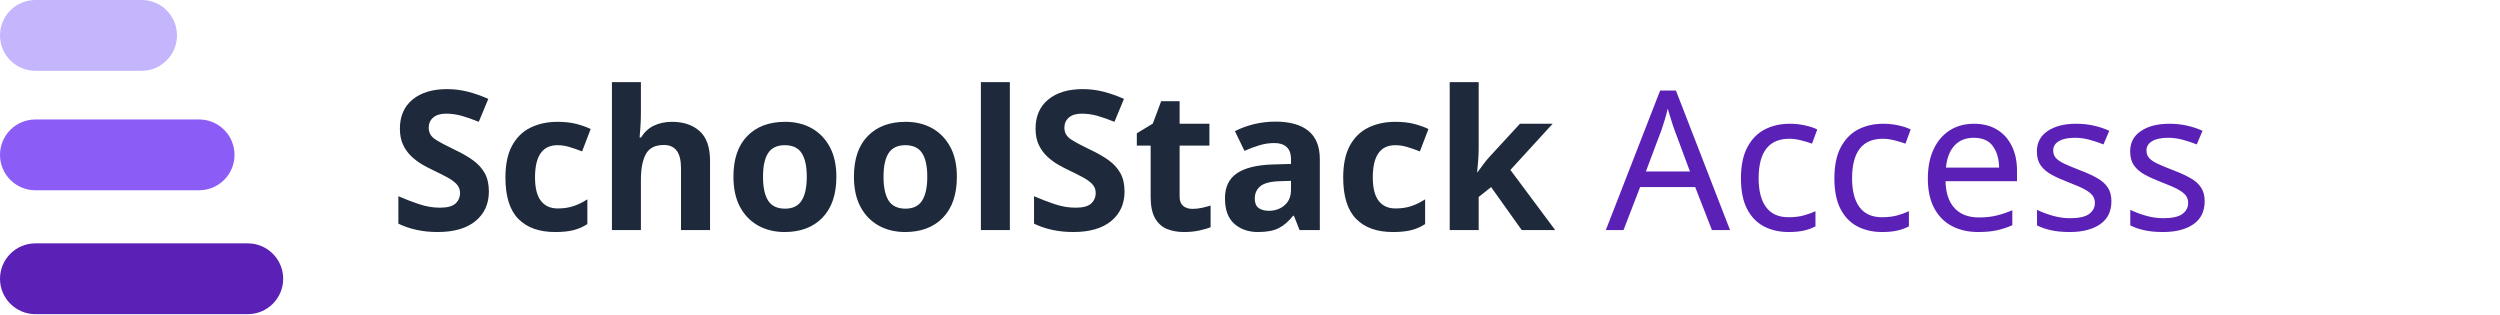
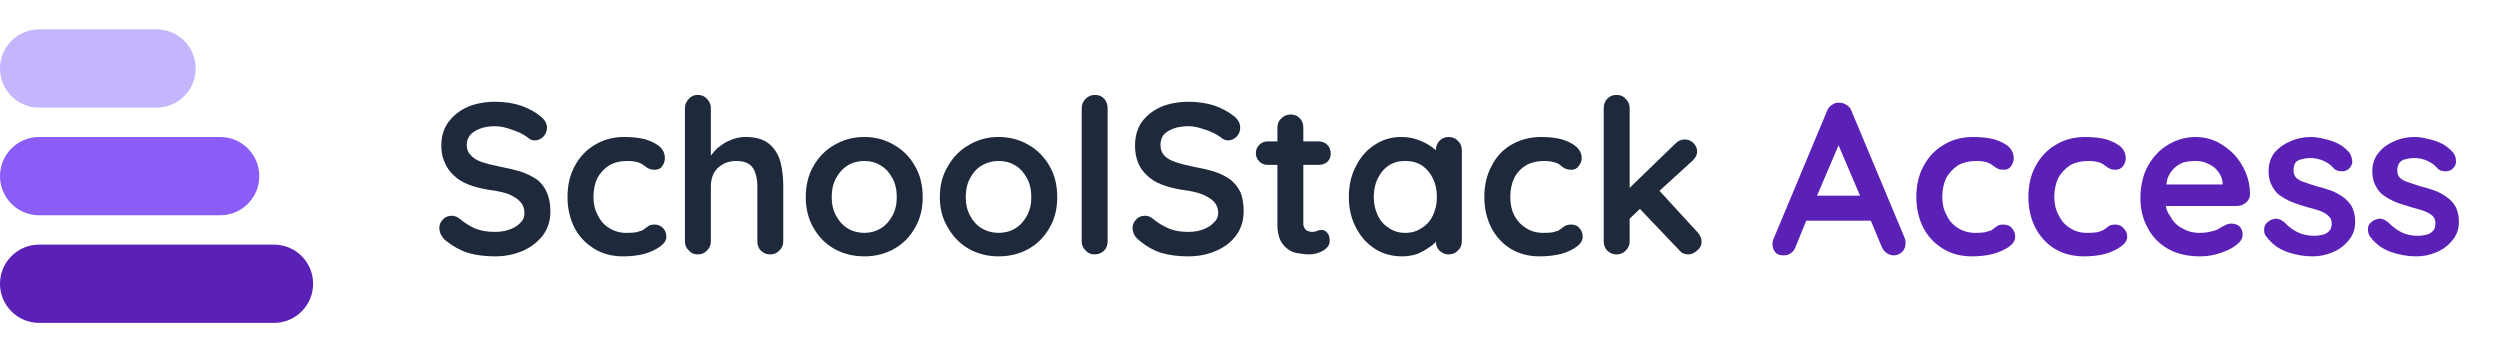
- <svg xmlns="http://www.w3.org/2000/svg" viewBox="0 0 565 71" width="565" height="71">
-   <rect x="0" y="0" width="40" height="16" rx="8" fill="#C4B5FD" />
-   <rect x="0" y="27" width="53" height="16" rx="8" fill="#8B5CF6" />
-   <rect x="0" y="55" width="64" height="16" rx="8" fill="#5B21B6" />
-   <text x="88" y="52" font-family="Quicksand, 'Trebuchet MS', sans-serif" font-size="44" fill="#1E293B">
-     <tspan font-weight="700">SchoolStack</tspan>
-     <tspan font-weight="400" fill="#5B21B6">Access</tspan>
-   </text>
+ <svg xmlns="http://www.w3.org/2000/svg" viewBox="0 0 511 71" width="511" height="71">
+   <rect x="0" y="6" width="40" height="16" rx="8" fill="#C4B5FD" />
+   <rect x="0" y="28" width="53" height="16" rx="8" fill="#8B5CF6" />
+   <rect x="0" y="50" width="64" height="16" rx="8" fill="#5B21B6" />
+   <path d="M101.2 52.4L101.2 52.4Q98.1 52.4 95.7 51.7Q93.2 50.9 90.9 49L90.9 49Q90.4 48.5 90.1 47.9Q89.8 47.2 89.8 46.6L89.8 46.6Q89.8 45.6 90.5 44.9Q91.2 44.1 92.3 44.1L92.3 44.1Q93.1 44.1 93.8 44.6L93.8 44.6Q95.5 46 97.1 46.7Q98.8 47.4 101.2 47.4L101.2 47.4Q102.8 47.4 104.2 46.9Q105.6 46.4 106.4 45.5Q107.2 44.7 107.2 43.6L107.2 43.6Q107.2 42.2 106.4 41.3Q105.6 40.4 104 39.7Q102.4 39.1 99.9 38.8L99.9 38.8Q97.5 38.4 95.7 37.7Q93.9 37 92.7 35.8Q91.5 34.7 90.9 33.2Q90.2 31.7 90.2 29.8L90.2 29.8Q90.2 26.9 91.7 24.9Q93.2 22.9 95.7 21.8Q98.2 20.8 101.2 20.8L101.2 20.8Q104.1 20.8 106.5 21.6Q109 22.5 110.5 23.8L110.5 23.8Q111.8 24.8 111.8 26.1L111.8 26.1Q111.8 27.1 111.1 27.9Q110.3 28.7 109.3 28.7L109.3 28.7Q108.6 28.7 108.1 28.3L108.1 28.3Q107.4 27.7 106.2 27.1Q105 26.6 103.7 26.2Q102.4 25.8 101.2 25.8L101.2 25.8Q99.4 25.8 98.1 26.3Q96.8 26.8 96.1 27.6Q95.4 28.5 95.4 29.6L95.4 29.6Q95.4 30.9 96.2 31.7Q97 32.6 98.4 33.1Q99.9 33.6 101.9 34L101.9 34Q104.5 34.5 106.5 35.1Q108.5 35.8 109.9 36.8Q111.2 37.9 111.8 39.4Q112.5 41 112.5 43.2L112.5 43.2Q112.5 46.1 110.9 48.2Q109.3 50.2 106.8 51.3Q104.2 52.4 101.2 52.4ZM127.6 28L127.6 28Q130.1 28 132 28.5Q133.8 29.1 134.9 30Q135.9 31 135.9 32.3L135.9 32.3Q135.9 33.2 135.4 33.9Q134.9 34.7 133.8 34.7L133.8 34.7Q133.1 34.7 132.7 34.5Q132.2 34.3 131.9 34Q131.5 33.7 131 33.4L131 33.4Q130.6 33.2 129.7 33Q128.8 32.9 128.3 32.9L128.3 32.9Q126.1 32.9 124.5 33.8Q123 34.8 122.1 36.4Q121.3 38.1 121.3 40.3L121.3 40.3Q121.3 42.4 122.2 44Q123 45.7 124.5 46.6Q126.1 47.6 128 47.6L128 47.6Q129.1 47.6 129.9 47.5Q130.7 47.3 131.3 47.1L131.3 47.1Q131.9 46.7 132.4 46.3Q132.8 45.9 133.8 45.9L133.8 45.9Q134.9 45.9 135.6 46.7Q136.2 47.4 136.2 48.4L136.2 48.4Q136.2 49.5 134.9 50.4Q133.7 51.3 131.7 51.9Q129.7 52.4 127.4 52.4L127.4 52.4Q123.9 52.4 121.4 50.8Q118.8 49.2 117.4 46.5Q116 43.7 116 40.3L116 40.3Q116 36.6 117.5 33.9Q119 31.1 121.6 29.6Q124.2 28 127.6 28ZM152.4 28L152.4 28Q155.5 28 157.2 29.4Q158.8 30.7 159.5 33Q160.1 35.3 160.1 38.1L160.1 38.1L160.1 49.3Q160.1 50.5 159.3 51.2Q158.6 52 157.4 52Q156.3 52 155.5 51.2Q154.8 50.5 154.8 49.3L154.8 49.3L154.8 38.1Q154.8 36.6 154.4 35.4Q154.1 34.3 153.2 33.6Q152.2 32.9 150.5 32.9L150.5 32.9Q148.9 32.9 147.7 33.6Q146.5 34.3 145.9 35.4Q145.3 36.6 145.3 38.1L145.3 38.1L145.3 49.3Q145.3 50.5 144.5 51.2Q143.8 52 142.6 52Q141.5 52 140.8 51.2Q140 50.5 140 49.3L140 49.3L140 22.1Q140 21 140.8 20.2Q141.5 19.4 142.6 19.4Q143.8 19.4 144.5 20.2Q145.3 21 145.3 22.1L145.3 22.1L145.3 31.8Q145.5 31.6 145.7 31.3L145.7 31.3Q146.4 30.4 147.4 29.7Q148.5 28.9 149.7 28.5Q150.9 28 152.4 28ZM188.6 40.3L188.6 40.3Q188.6 43.9 187 46.6Q185.4 49.4 182.7 50.9Q180 52.4 176.7 52.4L176.7 52.4Q173.3 52.4 170.6 50.9Q167.9 49.4 166.3 46.6Q164.7 43.9 164.7 40.3L164.7 40.3Q164.7 36.6 166.3 33.9Q167.9 31.1 170.6 29.6Q173.3 28 176.7 28L176.7 28Q180 28 182.7 29.6Q185.4 31.1 187 33.9Q188.6 36.6 188.6 40.3ZM183.3 40.3L183.3 40.3Q183.3 38 182.4 36.4Q181.5 34.7 180 33.8Q178.5 32.9 176.7 32.9L176.7 32.9Q174.8 32.9 173.3 33.8Q171.8 34.7 170.9 36.4Q170 38 170 40.3L170 40.3Q170 42.5 170.9 44.1Q171.8 45.8 173.3 46.7Q174.8 47.6 176.7 47.6L176.7 47.6Q178.5 47.6 180 46.7Q181.5 45.8 182.4 44.1Q183.3 42.5 183.3 40.3ZM216.1 40.3L216.1 40.3Q216.1 43.9 214.5 46.6Q212.9 49.4 210.2 50.9Q207.5 52.4 204.1 52.4L204.1 52.4Q200.8 52.4 198.1 50.9Q195.4 49.4 193.8 46.6Q192.1 43.9 192.1 40.3L192.1 40.3Q192.1 36.6 193.8 33.9Q195.4 31.1 198.1 29.6Q200.8 28 204.1 28L204.1 28Q207.5 28 210.2 29.6Q212.9 31.1 214.5 33.9Q216.1 36.6 216.1 40.3ZM210.8 40.3L210.8 40.3Q210.8 38 209.9 36.4Q209 34.7 207.5 33.8Q206 32.9 204.1 32.9L204.1 32.9Q202.3 32.9 200.7 33.8Q199.2 34.7 198.3 36.4Q197.4 38 197.4 40.3L197.4 40.3Q197.4 42.5 198.3 44.1Q199.2 45.8 200.7 46.7Q202.3 47.6 204.1 47.6L204.1 47.6Q206 47.6 207.5 46.7Q209 45.8 209.9 44.1Q210.8 42.5 210.8 40.3ZM226.4 22.1L226.4 49.3Q226.4 50.5 225.7 51.2Q224.9 52 223.7 52L223.7 52Q222.6 52 221.9 51.2Q221.1 50.5 221.1 49.3L221.1 49.3L221.1 22.1Q221.1 21 221.9 20.2Q222.7 19.4 223.8 19.4L223.8 19.4Q225 19.4 225.7 20.2Q226.4 21 226.4 22.1L226.4 22.1ZM242.9 52.4L242.9 52.4Q239.8 52.4 237.4 51.7Q234.9 50.9 232.7 49L232.7 49Q232.1 48.5 231.8 47.9Q231.5 47.2 231.5 46.6L231.5 46.6Q231.5 45.6 232.2 44.9Q232.9 44.1 234 44.1L234 44.1Q234.9 44.1 235.5 44.6L235.5 44.6Q237.2 46 238.9 46.7Q240.5 47.4 242.9 47.4L242.9 47.4Q244.6 47.4 245.9 46.9Q247.3 46.4 248.1 45.5Q249 44.7 249 43.6L249 43.6Q249 42.2 248.2 41.3Q247.4 40.4 245.7 39.7Q244.1 39.1 241.6 38.8L241.6 38.8Q239.2 38.4 237.4 37.7Q235.6 37 234.4 35.8Q233.2 34.7 232.6 33.2Q232 31.7 232 29.8L232 29.8Q232 26.9 233.4 24.9Q234.9 22.9 237.4 21.8Q239.9 20.8 243 20.8L243 20.8Q245.8 20.8 248.3 21.6Q250.7 22.5 252.3 23.8L252.3 23.8Q253.5 24.8 253.5 26.1L253.5 26.1Q253.5 27.1 252.8 27.9Q252 28.7 251 28.7L251 28.7Q250.4 28.7 249.8 28.3L249.8 28.3Q249.1 27.7 247.9 27.1Q246.8 26.6 245.4 26.2Q244.1 25.8 243 25.8L243 25.8Q241.1 25.8 239.8 26.3Q238.5 26.8 237.8 27.6Q237.2 28.5 237.2 29.6L237.2 29.6Q237.2 30.9 237.9 31.7Q238.7 32.6 240.2 33.1Q241.6 33.6 243.6 34L243.6 34Q246.3 34.5 248.3 35.1Q250.3 35.8 251.6 36.8Q252.9 37.9 253.6 39.4Q254.2 41 254.2 43.2L254.2 43.2Q254.2 46.1 252.6 48.2Q251.1 50.2 248.5 51.3Q245.9 52.4 242.9 52.4ZM259.1 28.9L259.1 28.9L261.1 28.9L261.1 26.1Q261.1 24.9 261.9 24.2Q262.7 23.4 263.8 23.4Q265 23.4 265.7 24.2Q266.4 24.9 266.4 26.1L266.4 26.1L266.4 28.9L269.5 28.9Q270.6 28.9 271.3 29.6Q272 30.3 272 31.4L272 31.4Q272 32.4 271.3 33.1Q270.6 33.7 269.5 33.7L269.5 33.7L266.4 33.7L266.4 45.7Q266.4 46.3 266.7 46.7Q266.9 47.1 267.3 47.2Q267.7 47.4 268.2 47.4L268.2 47.4Q268.8 47.4 269.2 47.2Q269.6 47 270.2 47L270.2 47Q270.8 47 271.3 47.6Q271.8 48.2 271.8 49.2L271.8 49.2Q271.8 50.4 270.5 51.2Q269.1 52 267.6 52L267.6 52Q266.7 52 265.6 51.8Q264.4 51.7 263.5 51.1Q262.5 50.5 261.8 49.3Q261.1 48 261.1 45.9L261.1 45.9L261.1 33.7L259.1 33.7Q258.1 33.7 257.4 33Q256.7 32.3 256.7 31.3L256.7 31.3Q256.7 30.3 257.4 29.6Q258.1 28.9 259.1 28.9ZM296.1 28L296.1 28Q297.3 28 298 28.8Q298.8 29.5 298.8 30.7L298.8 30.7L298.8 49.3Q298.8 50.5 298 51.2Q297.3 52 296.1 52Q295 52 294.2 51.2L294.2 51.2Q293.5 50.5 293.5 49.4L293.5 49.4Q293 50 292.2 50.5L292.2 50.5Q291.1 51.3 289.7 51.9Q288.2 52.4 286.6 52.4L286.6 52.4Q283.5 52.4 281.1 50.9Q278.6 49.3 277.2 46.6Q275.7 43.8 275.7 40.3L275.7 40.3Q275.7 36.6 277.2 33.9Q278.6 31.1 281 29.6Q283.4 28 286.4 28L286.4 28Q288.3 28 289.9 28.6Q291.5 29.2 292.6 30L292.6 30Q293.1 30.4 293.5 30.7L293.5 30.7L293.5 30.7Q293.5 29.6 294.2 28.8Q295 28 296.1 28ZM287.2 47.6L287.2 47.6Q289.2 47.6 290.6 46.6Q292.1 45.7 292.9 44Q293.7 42.3 293.7 40.3L293.7 40.3Q293.7 38.1 292.9 36.5Q292.1 34.8 290.6 33.8Q289.2 32.9 287.2 32.9L287.2 32.9Q285.3 32.9 283.9 33.8Q282.4 34.8 281.6 36.5Q280.8 38.1 280.8 40.3L280.8 40.3Q280.8 42.3 281.6 44Q282.4 45.7 283.9 46.6Q285.3 47.6 287.2 47.6ZM315 28L315 28Q317.5 28 319.3 28.5Q321.2 29.1 322.2 30Q323.3 31 323.3 32.3L323.3 32.3Q323.3 33.2 322.7 33.9Q322.2 34.7 321.2 34.7L321.2 34.7Q320.5 34.7 320 34.5Q319.6 34.3 319.2 34Q318.9 33.7 318.4 33.4L318.4 33.4Q317.9 33.2 317 33Q316.1 32.9 315.7 32.9L315.7 32.9Q313.5 32.9 311.9 33.8Q310.3 34.8 309.5 36.4Q308.7 38.1 308.7 40.3L308.7 40.3Q308.7 42.4 309.5 44Q310.4 45.7 311.9 46.6Q313.4 47.6 315.4 47.6L315.4 47.6Q316.5 47.6 317.3 47.5Q318.1 47.3 318.6 47.1L318.6 47.1Q319.2 46.7 319.7 46.3Q320.2 45.9 321.2 45.9L321.2 45.9Q322.3 45.9 322.9 46.7Q323.5 47.4 323.5 48.4L323.5 48.4Q323.5 49.5 322.3 50.4Q321.1 51.3 319.1 51.9Q317.1 52.4 314.7 52.4L314.7 52.4Q311.3 52.4 308.7 50.8Q306.2 49.2 304.8 46.5Q303.4 43.7 303.4 40.3L303.4 40.3Q303.4 36.6 304.9 33.9Q306.3 31.1 308.9 29.6Q311.6 28 315 28ZM330.4 52L330.4 52Q329.3 52 328.5 51.2Q327.8 50.5 327.8 49.3L327.8 49.3L327.8 22.1Q327.8 21 328.5 20.2Q329.3 19.4 330.4 19.4Q331.6 19.4 332.3 20.2Q333.1 21 333.1 22.1L333.1 22.1L333.1 38.4L342.5 29.3Q343.3 28.5 344.4 28.5L344.4 28.5Q345.4 28.5 346.2 29.3Q346.9 30.1 346.9 30.9L346.9 30.9Q346.9 32 345.9 32.9L345.9 32.9L339.2 39L346.9 47.4Q347.8 48.3 347.8 49.4L347.8 49.4Q347.8 50.5 346.9 51.2Q346 52 345.1 52L345.1 52Q343.9 52 343.2 51.1L343.2 51.1L335.2 42.7L333.1 44.7L333.1 49.3Q333.1 50.5 332.3 51.2Q331.6 52 330.4 52Z" fill="#1E293B" />
+   <path d="M382.4 45.1L369.2 45.1L367 50.5Q366.7 51.3 366 51.8Q365.4 52.2 364.6 52.2L364.6 52.2Q363.4 52.2 362.9 51.6Q362.3 50.9 362.3 49.9L362.3 49.9Q362.3 49.5 362.4 49.1L362.4 49.1L373.4 22.8Q373.7 21.9 374.5 21.4Q375.2 20.9 376 21L376 21Q376.8 21 377.5 21.5Q378.2 21.9 378.5 22.8L378.5 22.8L389.3 48.6Q389.5 49.1 389.5 49.6L389.5 49.6Q389.5 50.8 388.8 51.5Q388 52.2 387.1 52.2L387.1 52.2Q386.3 52.2 385.6 51.7Q385 51.3 384.6 50.4L384.6 50.4L382.4 45.1ZM380.2 40L375.8 29.7L371.4 40L380.2 40ZM403.3 28L403.3 28Q405.8 28 407.7 28.5Q409.6 29.1 410.6 30Q411.6 31 411.6 32.3L411.6 32.3Q411.6 33.2 411.1 33.9Q410.6 34.7 409.6 34.7L409.6 34.7Q408.8 34.7 408.4 34.5Q407.9 34.3 407.6 34Q407.2 33.7 406.7 33.4L406.7 33.4Q406.3 33.2 405.4 33Q404.5 32.9 404.1 32.9L404.1 32.9Q401.8 32.9 400.2 33.8Q398.7 34.8 397.8 36.4Q397 38.1 397 40.3L397 40.3Q397 42.4 397.9 44Q398.7 45.7 400.2 46.6Q401.8 47.6 403.7 47.6L403.7 47.6Q404.8 47.6 405.6 47.5Q406.4 47.3 407 47.1L407 47.1Q407.6 46.7 408.1 46.3Q408.5 45.9 409.5 45.9L409.5 45.9Q410.7 45.9 411.3 46.7Q411.9 47.4 411.9 48.4L411.9 48.4Q411.9 49.5 410.7 50.4Q409.4 51.3 407.4 51.9Q405.4 52.4 403.1 52.4L403.1 52.4Q399.6 52.4 397.1 50.8Q394.5 49.2 393.1 46.5Q391.7 43.7 391.7 40.3L391.7 40.3Q391.7 36.6 393.2 33.9Q394.7 31.1 397.3 29.6Q399.9 28 403.3 28ZM426.2 28L426.2 28Q428.7 28 430.6 28.5Q432.4 29.1 433.5 30Q434.5 31 434.5 32.3L434.5 32.3Q434.5 33.2 434 33.9Q433.4 34.7 432.4 34.7L432.4 34.7Q431.7 34.7 431.3 34.5Q430.8 34.3 430.5 34Q430.1 33.7 429.6 33.4L429.6 33.4Q429.2 33.2 428.3 33Q427.4 32.9 426.9 32.9L426.9 32.9Q424.7 32.9 423.1 33.8Q421.6 34.8 420.7 36.4Q419.9 38.1 419.9 40.3L419.9 40.3Q419.9 42.4 420.8 44Q421.6 45.7 423.1 46.6Q424.6 47.6 426.6 47.6L426.6 47.6Q427.7 47.6 428.5 47.5Q429.3 47.3 429.8 47.1L429.8 47.1Q430.5 46.7 430.9 46.3Q431.4 45.9 432.4 45.9L432.4 45.9Q433.5 45.9 434.1 46.7Q434.8 47.4 434.8 48.4L434.8 48.4Q434.8 49.5 433.5 50.4Q432.3 51.3 430.3 51.9Q428.3 52.4 426 52.4L426 52.4Q422.5 52.4 419.9 50.8Q417.4 49.2 416 46.5Q414.6 43.7 414.6 40.3L414.6 40.3Q414.6 36.6 416.1 33.9Q417.6 31.1 420.2 29.6Q422.8 28 426.2 28ZM449.7 52.4L449.7 52.4Q445.9 52.4 443.2 50.9Q440.4 49.3 439 46.6Q437.5 43.9 437.5 40.6L437.5 40.6Q437.5 36.6 439.1 33.8Q440.7 31 443.3 29.5Q445.9 28 448.8 28L448.8 28Q451 28 453 28.9Q455 29.9 456.6 31.5Q458.1 33.1 459 35.2Q459.9 37.3 459.9 39.7L459.9 39.7Q459.9 40.7 459.1 41.4Q458.3 42.1 457.2 42.1L457.2 42.1L442.7 42.1Q442.9 43.3 443.6 44.2L443.6 44.2Q444.5 45.9 446.1 46.7Q447.7 47.6 449.4 47.6L449.4 47.6Q451 47.6 452 47.3Q453 47.1 453.6 46.7Q454.2 46.3 454.7 46.1L454.7 46.1Q455.4 45.7 456.1 45.7L456.1 45.7Q457.1 45.7 457.8 46.3Q458.4 47 458.4 47.9L458.4 47.9Q458.4 49.1 457.2 50L457.2 50Q456 51 453.9 51.7Q451.9 52.4 449.7 52.4ZM442.8 37.7L442.8 37.7L454.3 37.7L454.3 37.3Q454.2 36.1 453.4 35.1Q452.6 34 451.4 33.5Q450.2 32.9 448.8 32.9L448.8 32.9Q447.5 32.9 446.3 33.2Q445.2 33.6 444.4 34.4Q443.5 35.2 443 36.6L443 36.6Q442.9 37.1 442.8 37.7ZM463.2 48.3L463.2 48.3Q462.7 47.7 462.8 46.8Q462.8 45.8 463.9 45.1L463.9 45.1Q464.6 44.7 465.4 44.7Q466.2 44.8 467 45.5L467 45.5Q468.2 46.8 469.7 47.5Q471.1 48.2 473.2 48.2L473.2 48.2Q473.8 48.2 474.6 48Q475.4 47.9 476 47.3Q476.6 46.8 476.6 45.6L476.6 45.6Q476.6 44.7 475.9 44.1Q475.3 43.5 474.2 43.1Q473.1 42.7 471.8 42.4L471.8 42.4Q470.4 42 469 41.5Q467.6 41 466.4 40.2Q465.2 39.5 464.5 38.2Q463.7 36.9 463.7 35L463.7 35Q463.7 32.8 464.9 31.2Q466.2 29.7 468.1 28.9Q470.1 28 472.3 28L472.3 28Q473.6 28 475.1 28.4Q476.6 28.7 478 29.4Q479.3 30.1 480.3 31.3L480.3 31.3Q480.7 32 480.8 32.9Q480.9 33.8 480 34.6L480 34.6Q479.3 35.1 478.5 35Q477.6 35 477 34.4L477 34.4Q476.3 33.5 475 32.9Q473.7 32.3 472.1 32.3L472.1 32.3Q471.5 32.3 470.7 32.5Q469.9 32.6 469.3 33.1Q468.8 33.7 468.8 34.8L468.8 34.8Q468.8 35.8 469.4 36.4Q470.1 37 471.2 37.3Q472.3 37.7 473.6 38.1L473.6 38.1Q474.9 38.4 476.3 38.9Q477.7 39.4 478.8 40.2Q480 41 480.7 42.2Q481.4 43.5 481.4 45.4L481.4 45.4Q481.4 47.6 480 49.2Q478.7 50.8 476.7 51.6Q474.8 52.4 472.7 52.4L472.7 52.4Q470.1 52.4 467.5 51.5Q464.9 50.6 463.2 48.3ZM484.4 48.3L484.4 48.3Q484 47.7 484 46.8Q484 45.8 485.1 45.1L485.1 45.1Q485.8 44.7 486.6 44.7Q487.4 44.8 488.2 45.5L488.2 45.5Q489.5 46.8 490.9 47.5Q492.3 48.2 494.4 48.2L494.4 48.2Q495 48.2 495.8 48Q496.6 47.9 497.2 47.3Q497.8 46.8 497.8 45.6L497.8 45.6Q497.8 44.7 497.2 44.1Q496.5 43.5 495.4 43.1Q494.3 42.7 493 42.4L493 42.4Q491.7 42 490.2 41.5Q488.8 41 487.6 40.2Q486.4 39.5 485.7 38.2Q484.9 36.9 484.9 35L484.9 35Q484.9 32.8 486.2 31.2Q487.4 29.7 489.3 28.9Q491.3 28 493.5 28L493.5 28Q494.8 28 496.3 28.4Q497.8 28.7 499.2 29.4Q500.5 30.1 501.5 31.3L501.5 31.3Q502 32 502 32.9Q502.1 33.8 501.2 34.6L501.2 34.6Q500.5 35.1 499.7 35Q498.8 35 498.2 34.4L498.2 34.4Q497.5 33.5 496.2 32.9Q495 32.3 493.3 32.3L493.3 32.3Q492.7 32.3 491.9 32.5Q491.1 32.6 490.6 33.1Q490 33.7 490 34.8L490 34.8Q490 35.8 490.6 36.4Q491.3 37 492.4 37.3Q493.5 37.7 494.8 38.1L494.8 38.1Q496.1 38.4 497.5 38.9Q498.9 39.4 500 40.2Q501.2 41 501.9 42.2Q502.6 43.5 502.6 45.4L502.6 45.4Q502.6 47.6 501.2 49.2Q499.9 50.8 497.9 51.6Q496 52.4 493.9 52.4L493.9 52.4Q491.3 52.4 488.7 51.5Q486.1 50.6 484.4 48.3Z" fill="#5B21B6" />
</svg>
